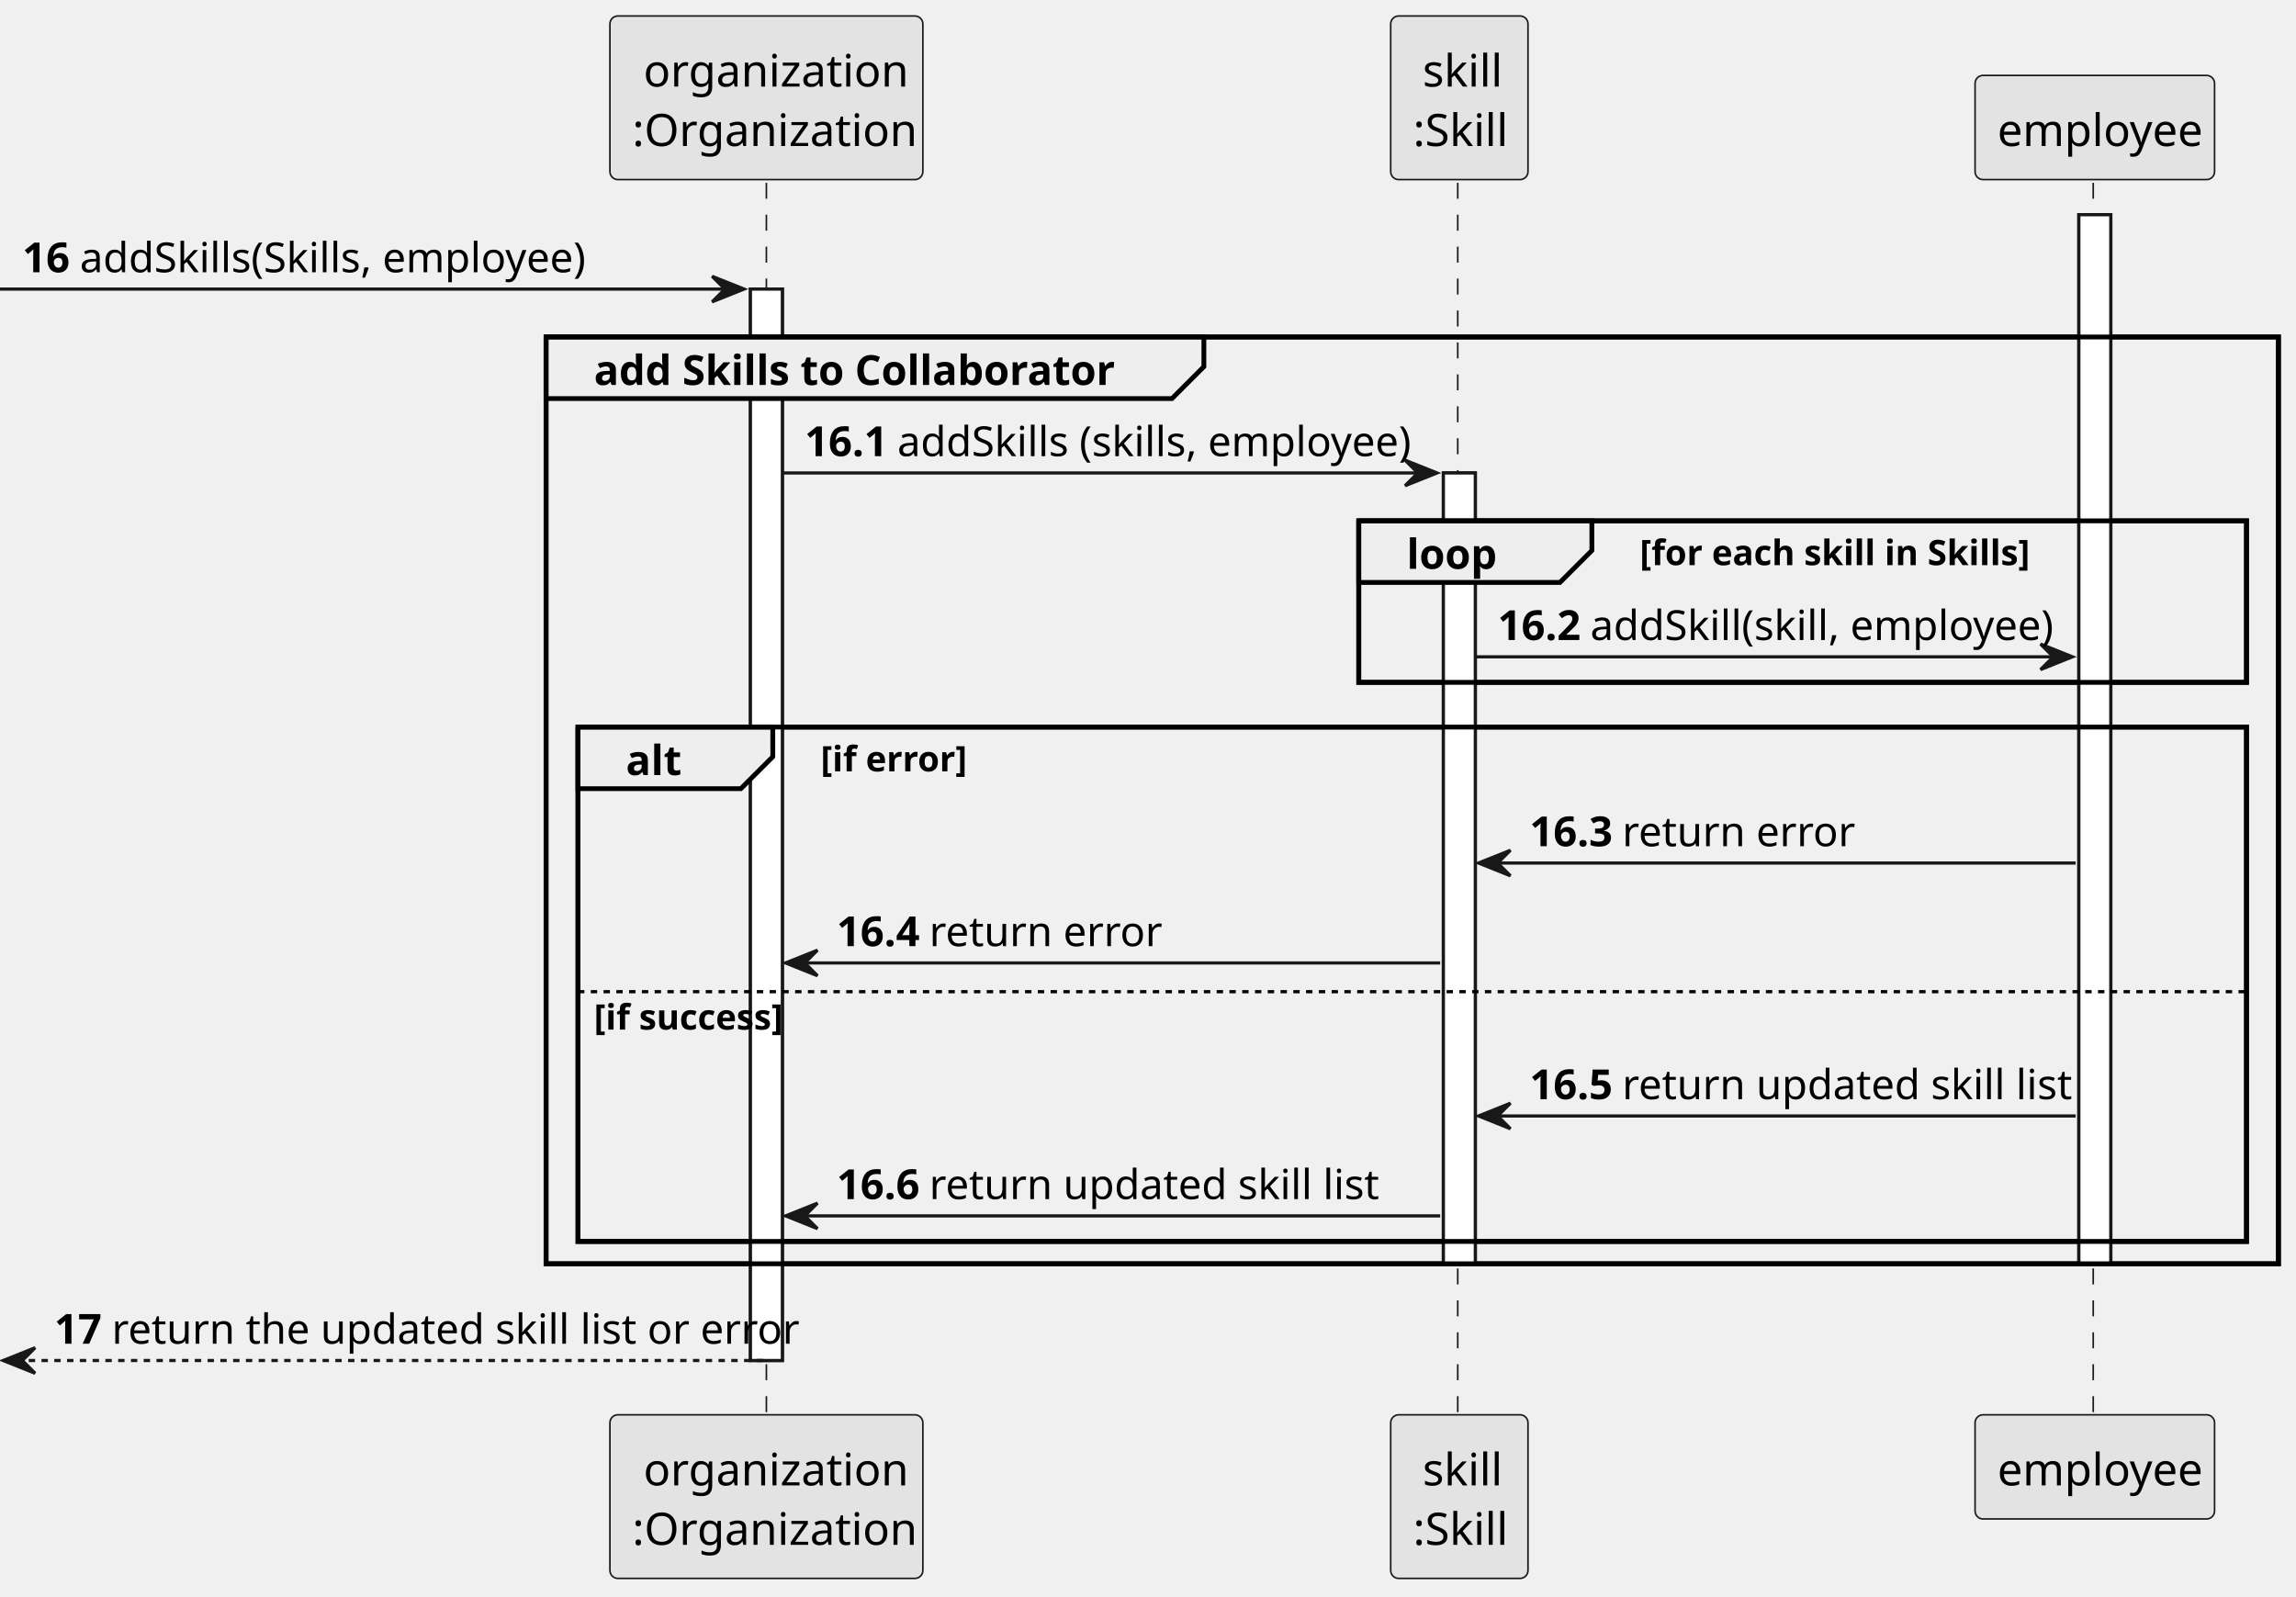
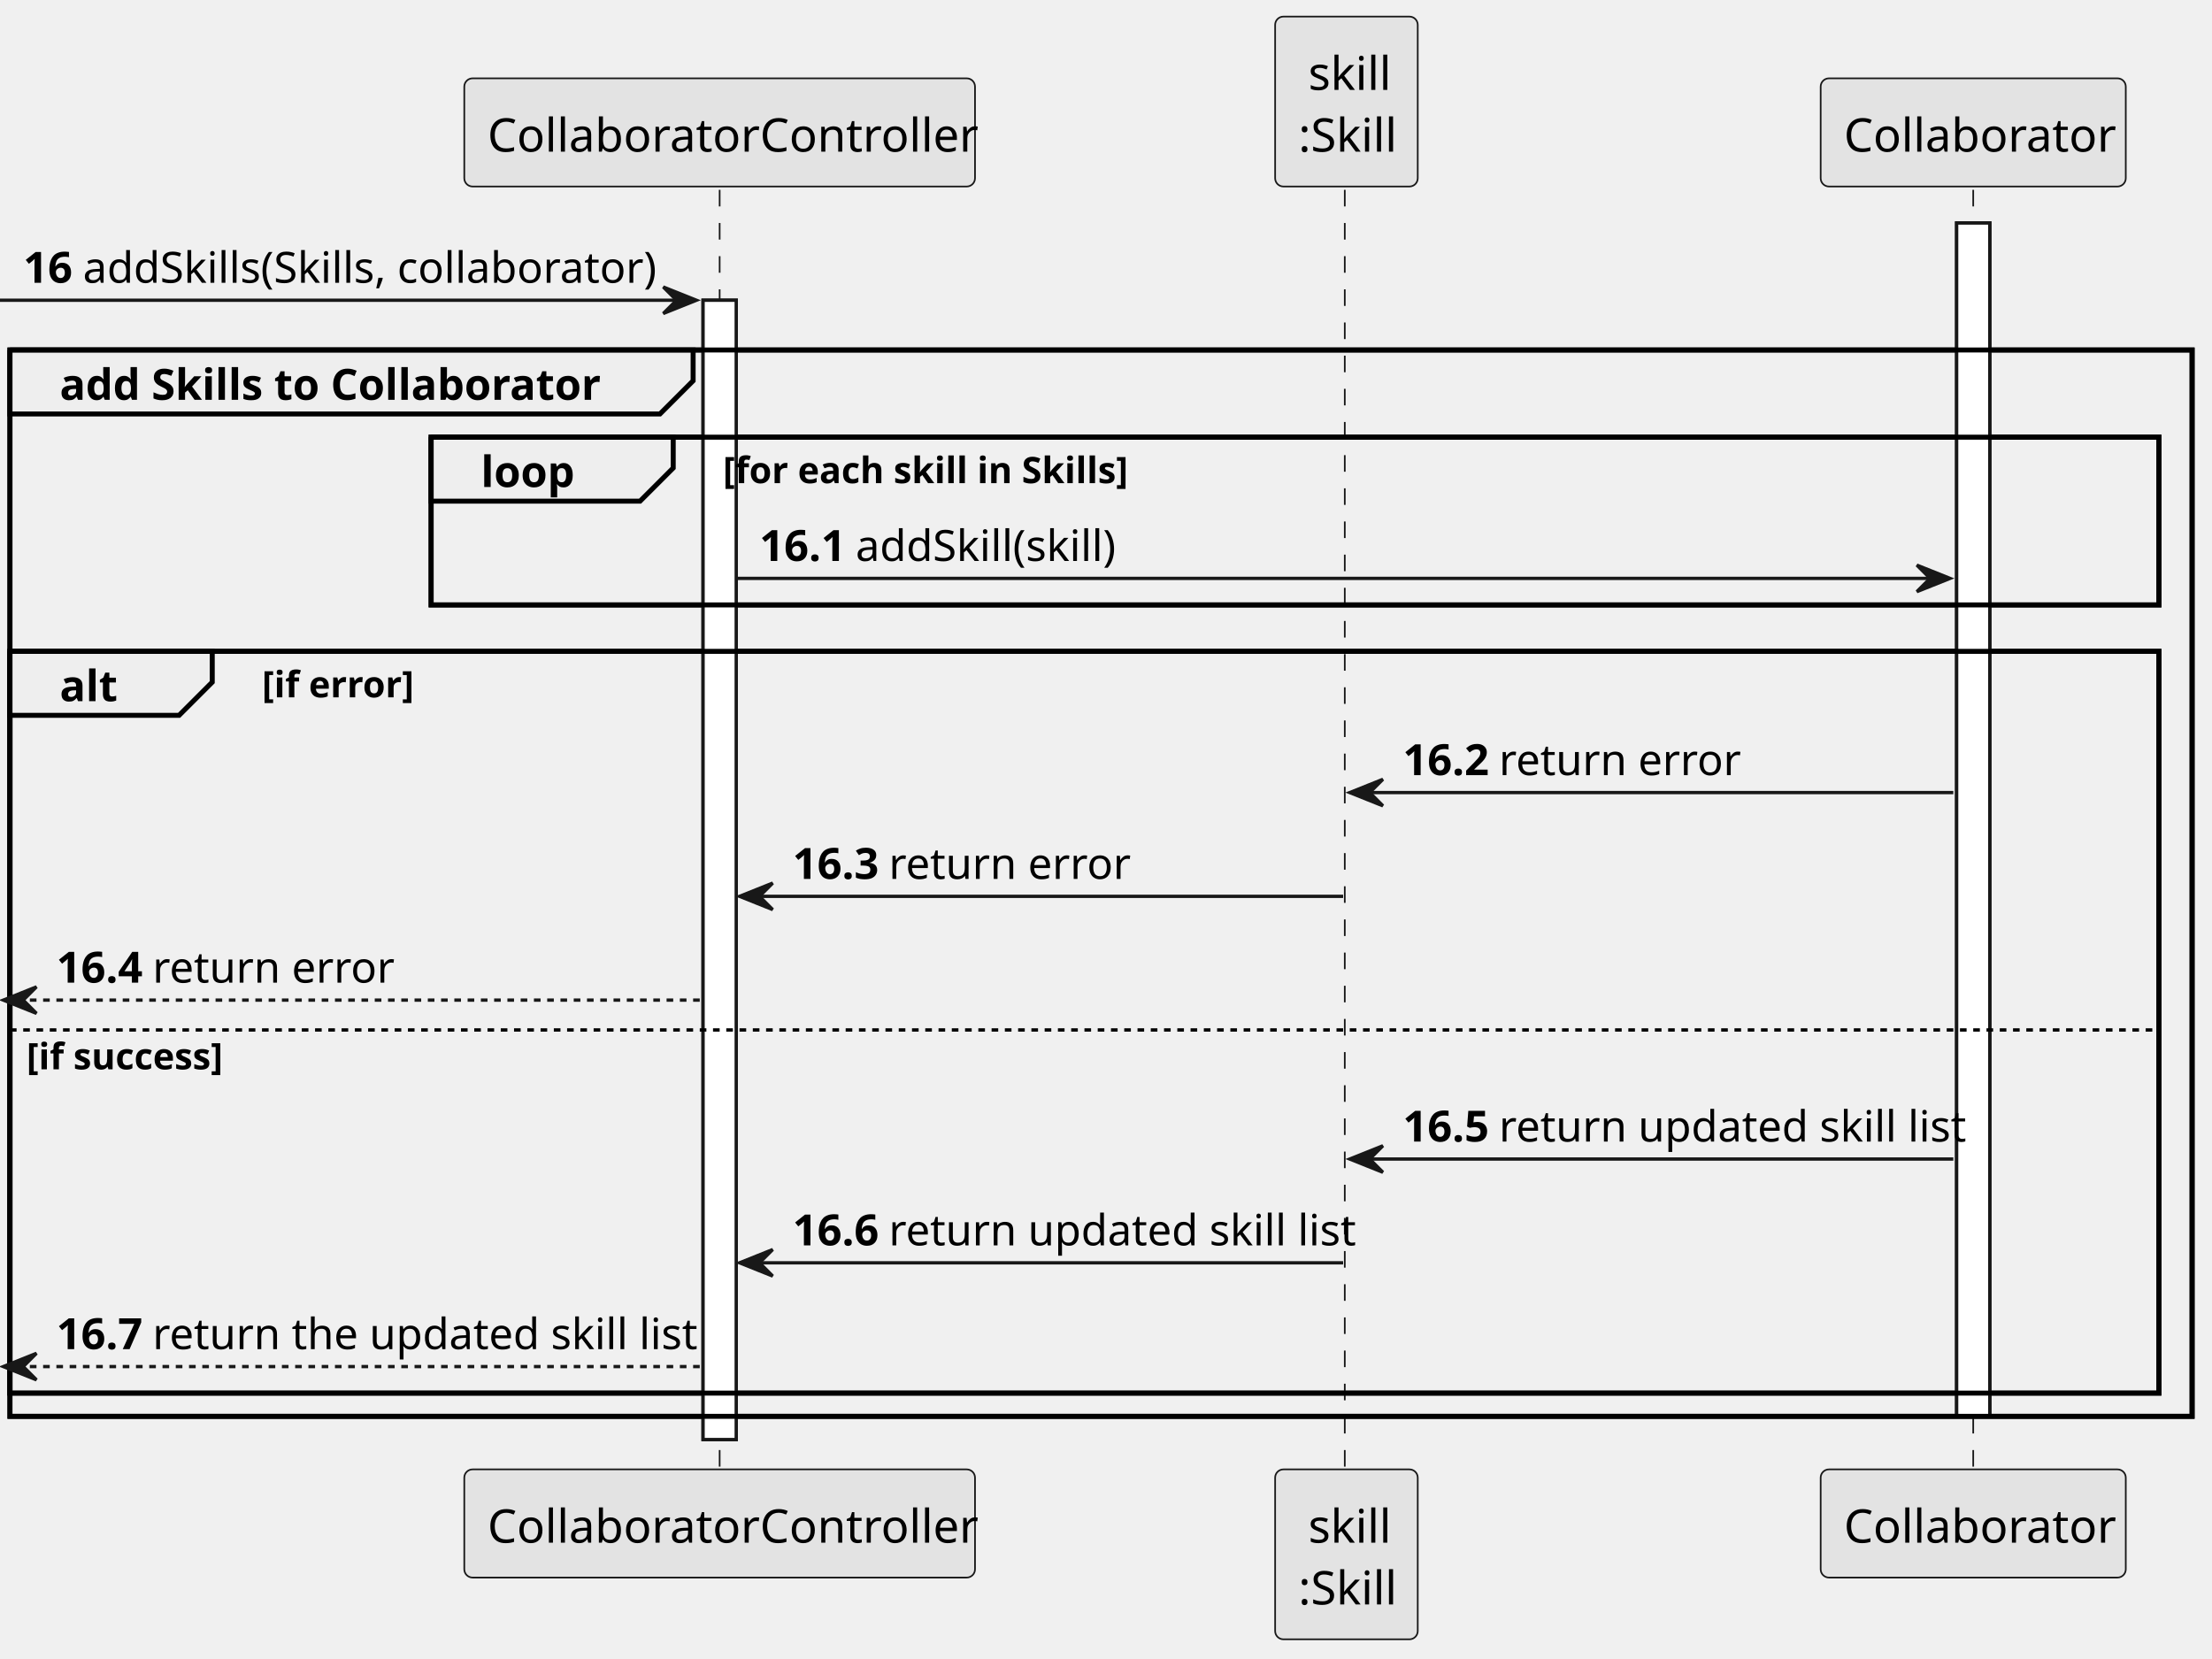
- <svg xmlns="http://www.w3.org/2000/svg" contentStyleType="text/css" height="500px" preserveAspectRatio="none" style="width:719px;height:500px;background:#FFFFFF;" version="1.1" viewBox="0 0 719 500" width="719px" zoomAndPan="magnify">
+ <svg xmlns="http://www.w3.org/2000/svg" contentStyleType="text/css" height="500px" preserveAspectRatio="none" style="width:667px;height:500px;background:#FFFFFF;" version="1.1" viewBox="0 0 667 500" width="667px" zoomAndPan="magnify">
  <defs />
  <g>
-     <rect fill="#FFFFFF" height="335.541" style="stroke:#181818;stroke-width:1.0;" width="10" x="235" y="90.533" />
-     <rect fill="#FFFFFF" height="247.668" style="stroke:#181818;stroke-width:1.0;" width="10" x="452" y="148.115" />
-     <rect fill="#FFFFFF" height="328.541" style="stroke:#181818;stroke-width:1.0;" width="10" x="651" y="67.242" />
-     <rect fill="none" height="290.25" style="stroke:#000000;stroke-width:1.5;" width="542.5" x="171" y="105.533" />
-     <rect fill="none" height="50.582" style="stroke:#000000;stroke-width:1.5;" width="278" x="425.5" y="163.115" />
-     <rect fill="none" height="161.086" style="stroke:#000000;stroke-width:1.5;" width="522.5" x="181" y="227.697" />
-     <line style="stroke:#181818;stroke-width:0.5;stroke-dasharray:5.0,5.0;" x1="240" x2="240" y1="57.242" y2="444.074" />
-     <line style="stroke:#181818;stroke-width:0.5;stroke-dasharray:5.0,5.0;" x1="456.5" x2="456.5" y1="57.242" y2="444.074" />
-     <line style="stroke:#181818;stroke-width:0.5;stroke-dasharray:5.0,5.0;" x1="655.5" x2="655.5" y1="57.242" y2="444.074" />
-     <rect fill="#E3E3E3" height="51.242" rx="2.5" ry="2.5" style="stroke:#181818;stroke-width:0.5;" width="98" x="191" y="5" />
-     <text fill="#000000" font-family="sans-serif" font-size="14" lengthAdjust="spacing" textLength="77" x="201.5" y="27.107">organization</text>
-     <text fill="#000000" font-family="sans-serif" font-size="14" lengthAdjust="spacing" textLength="84" x="198" y="45.728">:Organization</text>
-     <rect fill="#E3E3E3" height="51.242" rx="2.5" ry="2.5" style="stroke:#181818;stroke-width:0.5;" width="98" x="191" y="443.074" />
-     <text fill="#000000" font-family="sans-serif" font-size="14" lengthAdjust="spacing" textLength="77" x="201.5" y="465.182">organization</text>
-     <text fill="#000000" font-family="sans-serif" font-size="14" lengthAdjust="spacing" textLength="84" x="198" y="483.803">:Organization</text>
-     <rect fill="#E3E3E3" height="51.242" rx="2.5" ry="2.5" style="stroke:#181818;stroke-width:0.5;" width="43" x="435.5" y="5" />
-     <text fill="#000000" font-family="sans-serif" font-size="14" lengthAdjust="spacing" textLength="23" x="445.5" y="27.107">skill</text>
-     <text fill="#000000" font-family="sans-serif" font-size="14" lengthAdjust="spacing" textLength="29" x="442.5" y="45.728">:Skill</text>
-     <rect fill="#E3E3E3" height="51.242" rx="2.5" ry="2.5" style="stroke:#181818;stroke-width:0.5;" width="43" x="435.5" y="443.074" />
-     <text fill="#000000" font-family="sans-serif" font-size="14" lengthAdjust="spacing" textLength="23" x="445.5" y="465.182">skill</text>
-     <text fill="#000000" font-family="sans-serif" font-size="14" lengthAdjust="spacing" textLength="29" x="442.5" y="483.803">:Skill</text>
-     <rect fill="#E3E3E3" height="32.621" rx="2.5" ry="2.5" style="stroke:#181818;stroke-width:0.5;" width="75" x="618.5" y="23.621" />
-     <text fill="#000000" font-family="sans-serif" font-size="14" lengthAdjust="spacing" textLength="61" x="625.5" y="45.728">employee</text>
-     <rect fill="#E3E3E3" height="32.621" rx="2.5" ry="2.5" style="stroke:#181818;stroke-width:0.5;" width="75" x="618.5" y="443.074" />
-     <text fill="#000000" font-family="sans-serif" font-size="14" lengthAdjust="spacing" textLength="61" x="625.5" y="465.182">employee</text>
-     <rect fill="#FFFFFF" height="335.541" style="stroke:#181818;stroke-width:1.0;" width="10" x="235" y="90.533" />
-     <rect fill="#FFFFFF" height="247.668" style="stroke:#181818;stroke-width:1.0;" width="10" x="452" y="148.115" />
-     <rect fill="#FFFFFF" height="328.541" style="stroke:#181818;stroke-width:1.0;" width="10" x="651" y="67.242" />
-     <polygon fill="#181818" points="223,86.533,233,90.533,223,94.533,227,90.533" style="stroke:#181818;stroke-width:1.0;" />
-     <line style="stroke:#181818;stroke-width:1.0;" x1="0" x2="229" y1="90.533" y2="90.533" />
+     <rect fill="#FFFFFF" height="343.541" style="stroke:#181818;stroke-width:1.0;" width="10" x="212" y="90.533" />
+     <rect fill="#FFFFFF" height="359.832" style="stroke:#181818;stroke-width:1.0;" width="10" x="590" y="67.242" />
+     <rect fill="none" height="321.541" style="stroke:#000000;stroke-width:1.5;" width="658" x="3" y="105.533" />
+     <rect fill="none" height="50.582" style="stroke:#000000;stroke-width:1.5;" width="521" x="130" y="131.824" />
+     <rect fill="none" height="223.668" style="stroke:#000000;stroke-width:1.5;" width="648" x="3" y="196.406" />
+     <line style="stroke:#181818;stroke-width:0.5;stroke-dasharray:5.0,5.0;" x1="217" x2="217" y1="57.242" y2="444.074" />
+     <line style="stroke:#181818;stroke-width:0.5;stroke-dasharray:5.0,5.0;" x1="405.5" x2="405.5" y1="57.242" y2="444.074" />
+     <line style="stroke:#181818;stroke-width:0.5;stroke-dasharray:5.0,5.0;" x1="595" x2="595" y1="57.242" y2="444.074" />
+     <rect fill="#E3E3E3" height="32.621" rx="2.5" ry="2.5" style="stroke:#181818;stroke-width:0.5;" width="154" x="140" y="23.621" />
+     <text fill="#000000" font-family="sans-serif" font-size="14" lengthAdjust="spacing" textLength="140" x="147" y="45.728">CollaboratorController</text>
+     <rect fill="#E3E3E3" height="32.621" rx="2.5" ry="2.5" style="stroke:#181818;stroke-width:0.5;" width="154" x="140" y="443.074" />
+     <text fill="#000000" font-family="sans-serif" font-size="14" lengthAdjust="spacing" textLength="140" x="147" y="465.182">CollaboratorController</text>
+     <rect fill="#E3E3E3" height="51.242" rx="2.5" ry="2.5" style="stroke:#181818;stroke-width:0.5;" width="43" x="384.5" y="5" />
+     <text fill="#000000" font-family="sans-serif" font-size="14" lengthAdjust="spacing" textLength="23" x="394.5" y="27.107">skill</text>
+     <text fill="#000000" font-family="sans-serif" font-size="14" lengthAdjust="spacing" textLength="29" x="391.5" y="45.728">:Skill</text>
+     <rect fill="#E3E3E3" height="51.242" rx="2.5" ry="2.5" style="stroke:#181818;stroke-width:0.5;" width="43" x="384.5" y="443.074" />
+     <text fill="#000000" font-family="sans-serif" font-size="14" lengthAdjust="spacing" textLength="23" x="394.5" y="465.182">skill</text>
+     <text fill="#000000" font-family="sans-serif" font-size="14" lengthAdjust="spacing" textLength="29" x="391.5" y="483.803">:Skill</text>
+     <rect fill="#E3E3E3" height="32.621" rx="2.5" ry="2.5" style="stroke:#181818;stroke-width:0.5;" width="92" x="549" y="23.621" />
+     <text fill="#000000" font-family="sans-serif" font-size="14" lengthAdjust="spacing" textLength="78" x="556" y="45.728">Collaborator</text>
+     <rect fill="#E3E3E3" height="32.621" rx="2.5" ry="2.5" style="stroke:#181818;stroke-width:0.5;" width="92" x="549" y="443.074" />
+     <text fill="#000000" font-family="sans-serif" font-size="14" lengthAdjust="spacing" textLength="78" x="556" y="465.182">Collaborator</text>
+     <rect fill="#FFFFFF" height="343.541" style="stroke:#181818;stroke-width:1.0;" width="10" x="212" y="90.533" />
+     <rect fill="#FFFFFF" height="359.832" style="stroke:#181818;stroke-width:1.0;" width="10" x="590" y="67.242" />
+     <polygon fill="#181818" points="200,86.533,210,90.533,200,94.533,204,90.533" style="stroke:#181818;stroke-width:1.0;" />
+     <line style="stroke:#181818;stroke-width:1.0;" x1="0" x2="206" y1="90.533" y2="90.533" />
    <text fill="#000000" font-family="sans-serif" font-size="13" font-weight="bold" lengthAdjust="spacing" textLength="14" x="7" y="85.27">16</text>
-     <text fill="#000000" font-family="sans-serif" font-size="13" lengthAdjust="spacing" textLength="157" x="25" y="85.27">addSkills(Skills, employee)</text>
-     <path d="M171,105.533 L377,105.533 L377,114.824 L367,124.824 L171,124.824 L171,105.533 " fill="#EEEEEE" style="stroke:#000000;stroke-width:1.5;" />
-     <rect fill="none" height="290.25" style="stroke:#000000;stroke-width:1.5;" width="542.5" x="171" y="105.533" />
-     <text fill="#000000" font-family="sans-serif" font-size="13" font-weight="bold" lengthAdjust="spacing" textLength="161" x="186" y="120.561">add Skills to Collaborator</text>
-     <polygon fill="#181818" points="440,144.115,450,148.115,440,152.115,444,148.115" style="stroke:#181818;stroke-width:1.0;" />
-     <line style="stroke:#181818;stroke-width:1.0;" x1="245" x2="446" y1="148.115" y2="148.115" />
-     <text fill="#000000" font-family="sans-serif" font-size="13" font-weight="bold" lengthAdjust="spacing" textLength="25" x="252" y="142.852">16.1</text>
-     <text fill="#000000" font-family="sans-serif" font-size="13" lengthAdjust="spacing" textLength="159" x="281" y="142.852">addSkills (skills, employee)</text>
-     <path d="M425.5,163.115 L498.5,163.115 L498.5,172.406 L488.5,182.406 L425.5,182.406 L425.5,163.115 " fill="#EEEEEE" style="stroke:#000000;stroke-width:1.5;" />
-     <rect fill="none" height="50.582" style="stroke:#000000;stroke-width:1.5;" width="278" x="425.5" y="163.115" />
-     <text fill="#000000" font-family="sans-serif" font-size="13" font-weight="bold" lengthAdjust="spacing" textLength="28" x="440.5" y="178.144">loop</text>
-     <text fill="#000000" font-family="sans-serif" font-size="11" font-weight="bold" lengthAdjust="spacing" textLength="125" x="513.5" y="176.985">[for each skill in Skills]</text>
-     <polygon fill="#181818" points="639,201.697,649,205.697,639,209.697,643,205.697" style="stroke:#181818;stroke-width:1.0;" />
-     <line style="stroke:#181818;stroke-width:1.0;" x1="462" x2="645" y1="205.697" y2="205.697" />
-     <text fill="#000000" font-family="sans-serif" font-size="13" font-weight="bold" lengthAdjust="spacing" textLength="25" x="469" y="200.435">16.2</text>
-     <text fill="#000000" font-family="sans-serif" font-size="13" lengthAdjust="spacing" textLength="141" x="498" y="200.435">addSkill(skill, employee)</text>
-     <path d="M181,227.697 L242,227.697 L242,236.988 L232,246.988 L181,246.988 L181,227.697 " fill="#EEEEEE" style="stroke:#000000;stroke-width:1.5;" />
-     <rect fill="none" height="161.086" style="stroke:#000000;stroke-width:1.5;" width="522.5" x="181" y="227.697" />
-     <text fill="#000000" font-family="sans-serif" font-size="13" font-weight="bold" lengthAdjust="spacing" textLength="16" x="196" y="242.726">alt</text>
-     <text fill="#000000" font-family="sans-serif" font-size="11" font-weight="bold" lengthAdjust="spacing" textLength="47" x="257" y="241.567">[if error]</text>
-     <polygon fill="#181818" points="473,266.279,463,270.279,473,274.279,469,270.279" style="stroke:#181818;stroke-width:1.0;" />
-     <line style="stroke:#181818;stroke-width:1.0;" x1="467" x2="650" y1="270.279" y2="270.279" />
-     <text fill="#000000" font-family="sans-serif" font-size="13" font-weight="bold" lengthAdjust="spacing" textLength="25" x="479" y="265.017">16.3</text>
-     <text fill="#000000" font-family="sans-serif" font-size="13" lengthAdjust="spacing" textLength="63" x="508" y="265.017">return error</text>
-     <polygon fill="#181818" points="256,297.57,246,301.57,256,305.57,252,301.57" style="stroke:#181818;stroke-width:1.0;" />
-     <line style="stroke:#181818;stroke-width:1.0;" x1="250" x2="451" y1="301.57" y2="301.57" />
-     <text fill="#000000" font-family="sans-serif" font-size="13" font-weight="bold" lengthAdjust="spacing" textLength="25" x="262" y="296.308">16.4</text>
-     <text fill="#000000" font-family="sans-serif" font-size="13" lengthAdjust="spacing" textLength="63" x="291" y="296.308">return error</text>
-     <line style="stroke:#000000;stroke-width:1.0;stroke-dasharray:2.0,2.0;" x1="181" x2="703.5" y1="310.57" y2="310.57" />
-     <text fill="#000000" font-family="sans-serif" font-size="11" font-weight="bold" lengthAdjust="spacing" textLength="65" x="186" y="322.44">[if success]</text>
-     <polygon fill="#181818" points="473,345.492,463,349.492,473,353.492,469,349.492" style="stroke:#181818;stroke-width:1.0;" />
-     <line style="stroke:#181818;stroke-width:1.0;" x1="467" x2="650" y1="349.492" y2="349.492" />
-     <text fill="#000000" font-family="sans-serif" font-size="13" font-weight="bold" lengthAdjust="spacing" textLength="25" x="479" y="344.229">16.5</text>
-     <text fill="#000000" font-family="sans-serif" font-size="13" lengthAdjust="spacing" textLength="131" x="508" y="344.229">return updated skill list</text>
-     <polygon fill="#181818" points="256,376.783,246,380.783,256,384.783,252,380.783" style="stroke:#181818;stroke-width:1.0;" />
-     <line style="stroke:#181818;stroke-width:1.0;" x1="250" x2="451" y1="380.783" y2="380.783" />
-     <text fill="#000000" font-family="sans-serif" font-size="13" font-weight="bold" lengthAdjust="spacing" textLength="25" x="262" y="375.521">16.6</text>
-     <text fill="#000000" font-family="sans-serif" font-size="13" lengthAdjust="spacing" textLength="131" x="291" y="375.521">return updated skill list</text>
-     <polygon fill="#181818" points="11,422.074,1,426.074,11,430.074,7,426.074" style="stroke:#181818;stroke-width:1.0;" />
-     <line style="stroke:#181818;stroke-width:1.0;stroke-dasharray:2.0,2.0;" x1="5" x2="239" y1="426.074" y2="426.074" />
-     <text fill="#000000" font-family="sans-serif" font-size="13" font-weight="bold" lengthAdjust="spacing" textLength="14" x="17" y="420.812">17</text>
-     <text fill="#000000" font-family="sans-serif" font-size="13" lengthAdjust="spacing" textLength="198" x="35" y="420.812">return the updated skill list or error</text>
+     <text fill="#000000" font-family="sans-serif" font-size="13" lengthAdjust="spacing" textLength="168" x="25" y="85.27">addSkills(Skills, collaborator)</text>
+     <path d="M3,105.533 L209,105.533 L209,114.824 L199,124.824 L3,124.824 L3,105.533 " fill="#EEEEEE" style="stroke:#000000;stroke-width:1.5;" />
+     <rect fill="none" height="321.541" style="stroke:#000000;stroke-width:1.5;" width="658" x="3" y="105.533" />
+     <text fill="#000000" font-family="sans-serif" font-size="13" font-weight="bold" lengthAdjust="spacing" textLength="161" x="18" y="120.561">add Skills to Collaborator</text>
+     <path d="M130,131.824 L203,131.824 L203,141.115 L193,151.115 L130,151.115 L130,131.824 " fill="#EEEEEE" style="stroke:#000000;stroke-width:1.5;" />
+     <rect fill="none" height="50.582" style="stroke:#000000;stroke-width:1.5;" width="521" x="130" y="131.824" />
+     <text fill="#000000" font-family="sans-serif" font-size="13" font-weight="bold" lengthAdjust="spacing" textLength="28" x="145" y="146.852">loop</text>
+     <text fill="#000000" font-family="sans-serif" font-size="11" font-weight="bold" lengthAdjust="spacing" textLength="125" x="218" y="145.694">[for each skill in Skills]</text>
+     <polygon fill="#181818" points="578,170.406,588,174.406,578,178.406,582,174.406" style="stroke:#181818;stroke-width:1.0;" />
+     <line style="stroke:#181818;stroke-width:1.0;" x1="222" x2="584" y1="174.406" y2="174.406" />
+     <text fill="#000000" font-family="sans-serif" font-size="13" font-weight="bold" lengthAdjust="spacing" textLength="25" x="229" y="169.144">16.1</text>
+     <text fill="#000000" font-family="sans-serif" font-size="13" lengthAdjust="spacing" textLength="77" x="258" y="169.144">addSkill(skill)</text>
+     <path d="M3,196.406 L64,196.406 L64,205.697 L54,215.697 L3,215.697 L3,196.406 " fill="#EEEEEE" style="stroke:#000000;stroke-width:1.5;" />
+     <rect fill="none" height="223.668" style="stroke:#000000;stroke-width:1.5;" width="648" x="3" y="196.406" />
+     <text fill="#000000" font-family="sans-serif" font-size="13" font-weight="bold" lengthAdjust="spacing" textLength="16" x="18" y="211.435">alt</text>
+     <text fill="#000000" font-family="sans-serif" font-size="11" font-weight="bold" lengthAdjust="spacing" textLength="47" x="79" y="210.276">[if error]</text>
+     <polygon fill="#181818" points="417,234.988,407,238.988,417,242.988,413,238.988" style="stroke:#181818;stroke-width:1.0;" />
+     <line style="stroke:#181818;stroke-width:1.0;" x1="411" x2="589" y1="238.988" y2="238.988" />
+     <text fill="#000000" font-family="sans-serif" font-size="13" font-weight="bold" lengthAdjust="spacing" textLength="25" x="423" y="233.726">16.2</text>
+     <text fill="#000000" font-family="sans-serif" font-size="13" lengthAdjust="spacing" textLength="63" x="452" y="233.726">return error</text>
+     <polygon fill="#181818" points="233,266.279,223,270.279,233,274.279,229,270.279" style="stroke:#181818;stroke-width:1.0;" />
+     <line style="stroke:#181818;stroke-width:1.0;" x1="227" x2="405" y1="270.279" y2="270.279" />
+     <text fill="#000000" font-family="sans-serif" font-size="13" font-weight="bold" lengthAdjust="spacing" textLength="25" x="239" y="265.017">16.3</text>
+     <text fill="#000000" font-family="sans-serif" font-size="13" lengthAdjust="spacing" textLength="63" x="268" y="265.017">return error</text>
+     <polygon fill="#181818" points="11,297.57,1,301.57,11,305.57,7,301.57" style="stroke:#181818;stroke-width:1.0;" />
+     <line style="stroke:#181818;stroke-width:1.0;stroke-dasharray:2.0,2.0;" x1="5" x2="211" y1="301.57" y2="301.57" />
+     <text fill="#000000" font-family="sans-serif" font-size="13" font-weight="bold" lengthAdjust="spacing" textLength="25" x="17" y="296.308">16.4</text>
+     <text fill="#000000" font-family="sans-serif" font-size="13" lengthAdjust="spacing" textLength="63" x="46" y="296.308">return error</text>
+     <line style="stroke:#000000;stroke-width:1.0;stroke-dasharray:2.0,2.0;" x1="3" x2="651" y1="310.57" y2="310.57" />
+     <text fill="#000000" font-family="sans-serif" font-size="11" font-weight="bold" lengthAdjust="spacing" textLength="65" x="8" y="322.44">[if success]</text>
+     <polygon fill="#181818" points="417,345.492,407,349.492,417,353.492,413,349.492" style="stroke:#181818;stroke-width:1.0;" />
+     <line style="stroke:#181818;stroke-width:1.0;" x1="411" x2="589" y1="349.492" y2="349.492" />
+     <text fill="#000000" font-family="sans-serif" font-size="13" font-weight="bold" lengthAdjust="spacing" textLength="25" x="423" y="344.229">16.5</text>
+     <text fill="#000000" font-family="sans-serif" font-size="13" lengthAdjust="spacing" textLength="131" x="452" y="344.229">return updated skill list</text>
+     <polygon fill="#181818" points="233,376.783,223,380.783,233,384.783,229,380.783" style="stroke:#181818;stroke-width:1.0;" />
+     <line style="stroke:#181818;stroke-width:1.0;" x1="227" x2="405" y1="380.783" y2="380.783" />
+     <text fill="#000000" font-family="sans-serif" font-size="13" font-weight="bold" lengthAdjust="spacing" textLength="25" x="239" y="375.521">16.6</text>
+     <text fill="#000000" font-family="sans-serif" font-size="13" lengthAdjust="spacing" textLength="131" x="268" y="375.521">return updated skill list</text>
+     <polygon fill="#181818" points="11,408.074,1,412.074,11,416.074,7,412.074" style="stroke:#181818;stroke-width:1.0;" />
+     <line style="stroke:#181818;stroke-width:1.0;stroke-dasharray:2.0,2.0;" x1="5" x2="211" y1="412.074" y2="412.074" />
+     <text fill="#000000" font-family="sans-serif" font-size="13" font-weight="bold" lengthAdjust="spacing" textLength="25" x="17" y="406.812">16.7</text>
+     <text fill="#000000" font-family="sans-serif" font-size="13" lengthAdjust="spacing" textLength="153" x="46" y="406.812">return the updated skill list</text>
  </g>
</svg>
